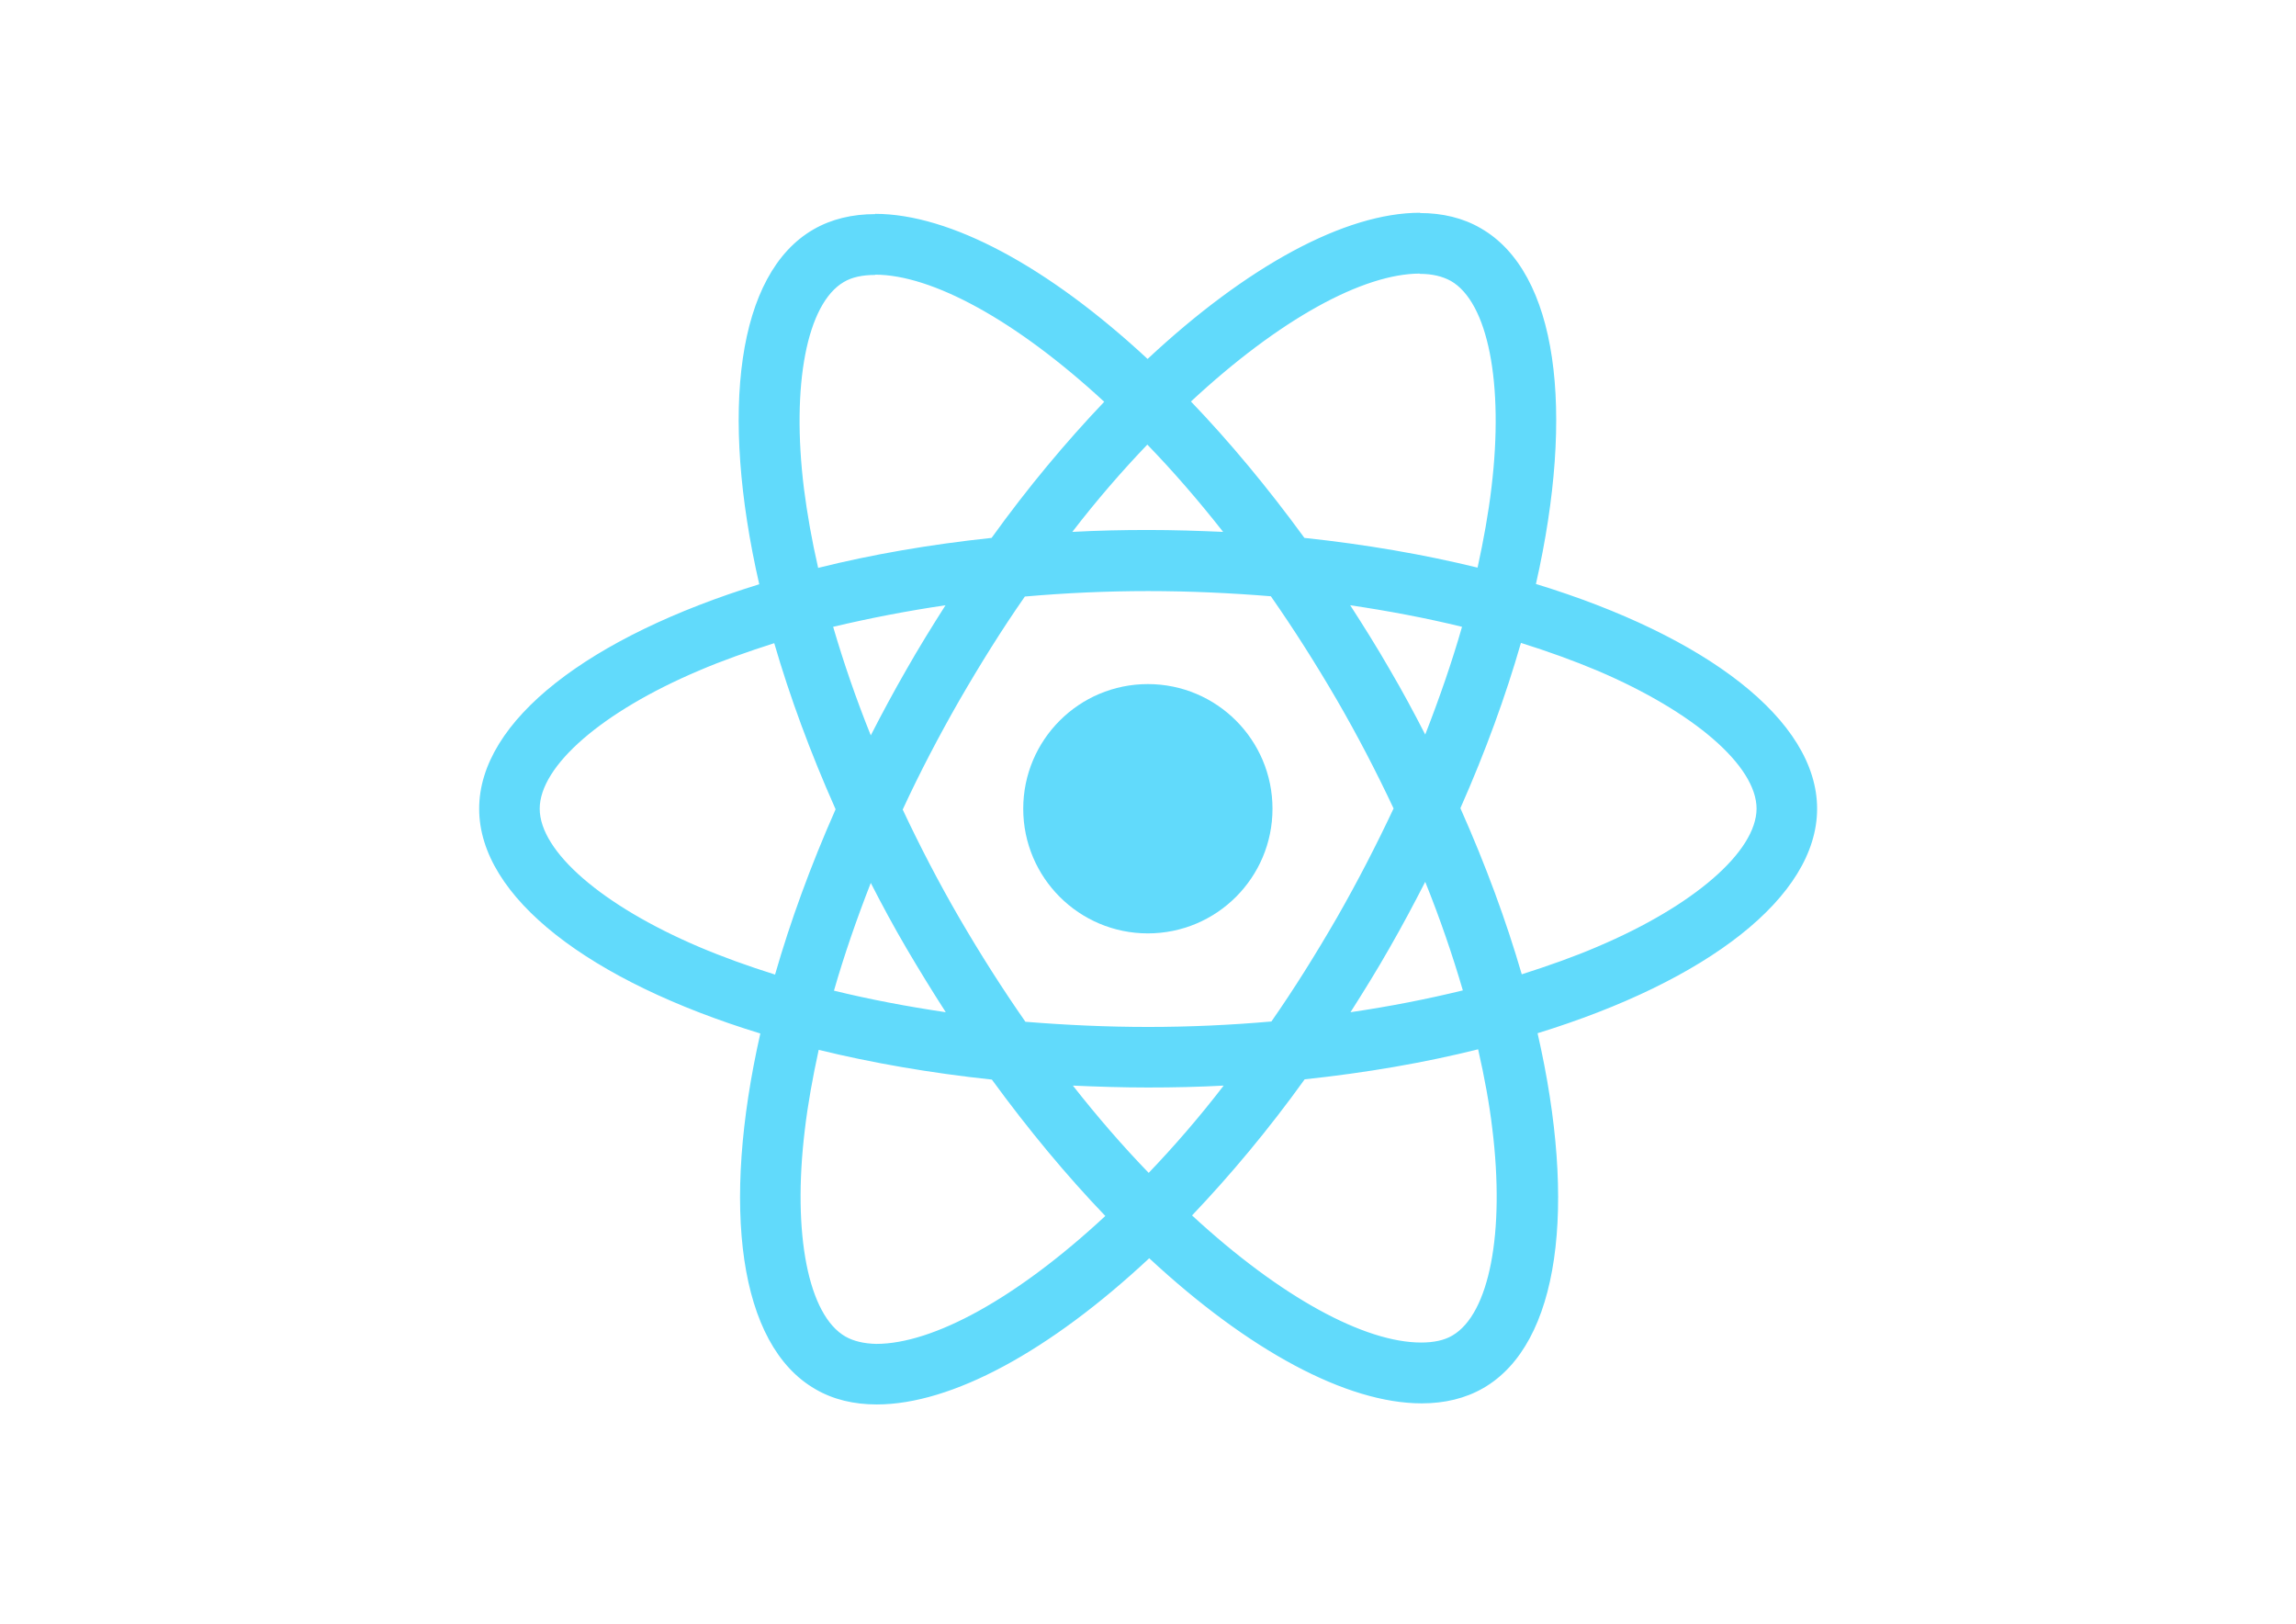
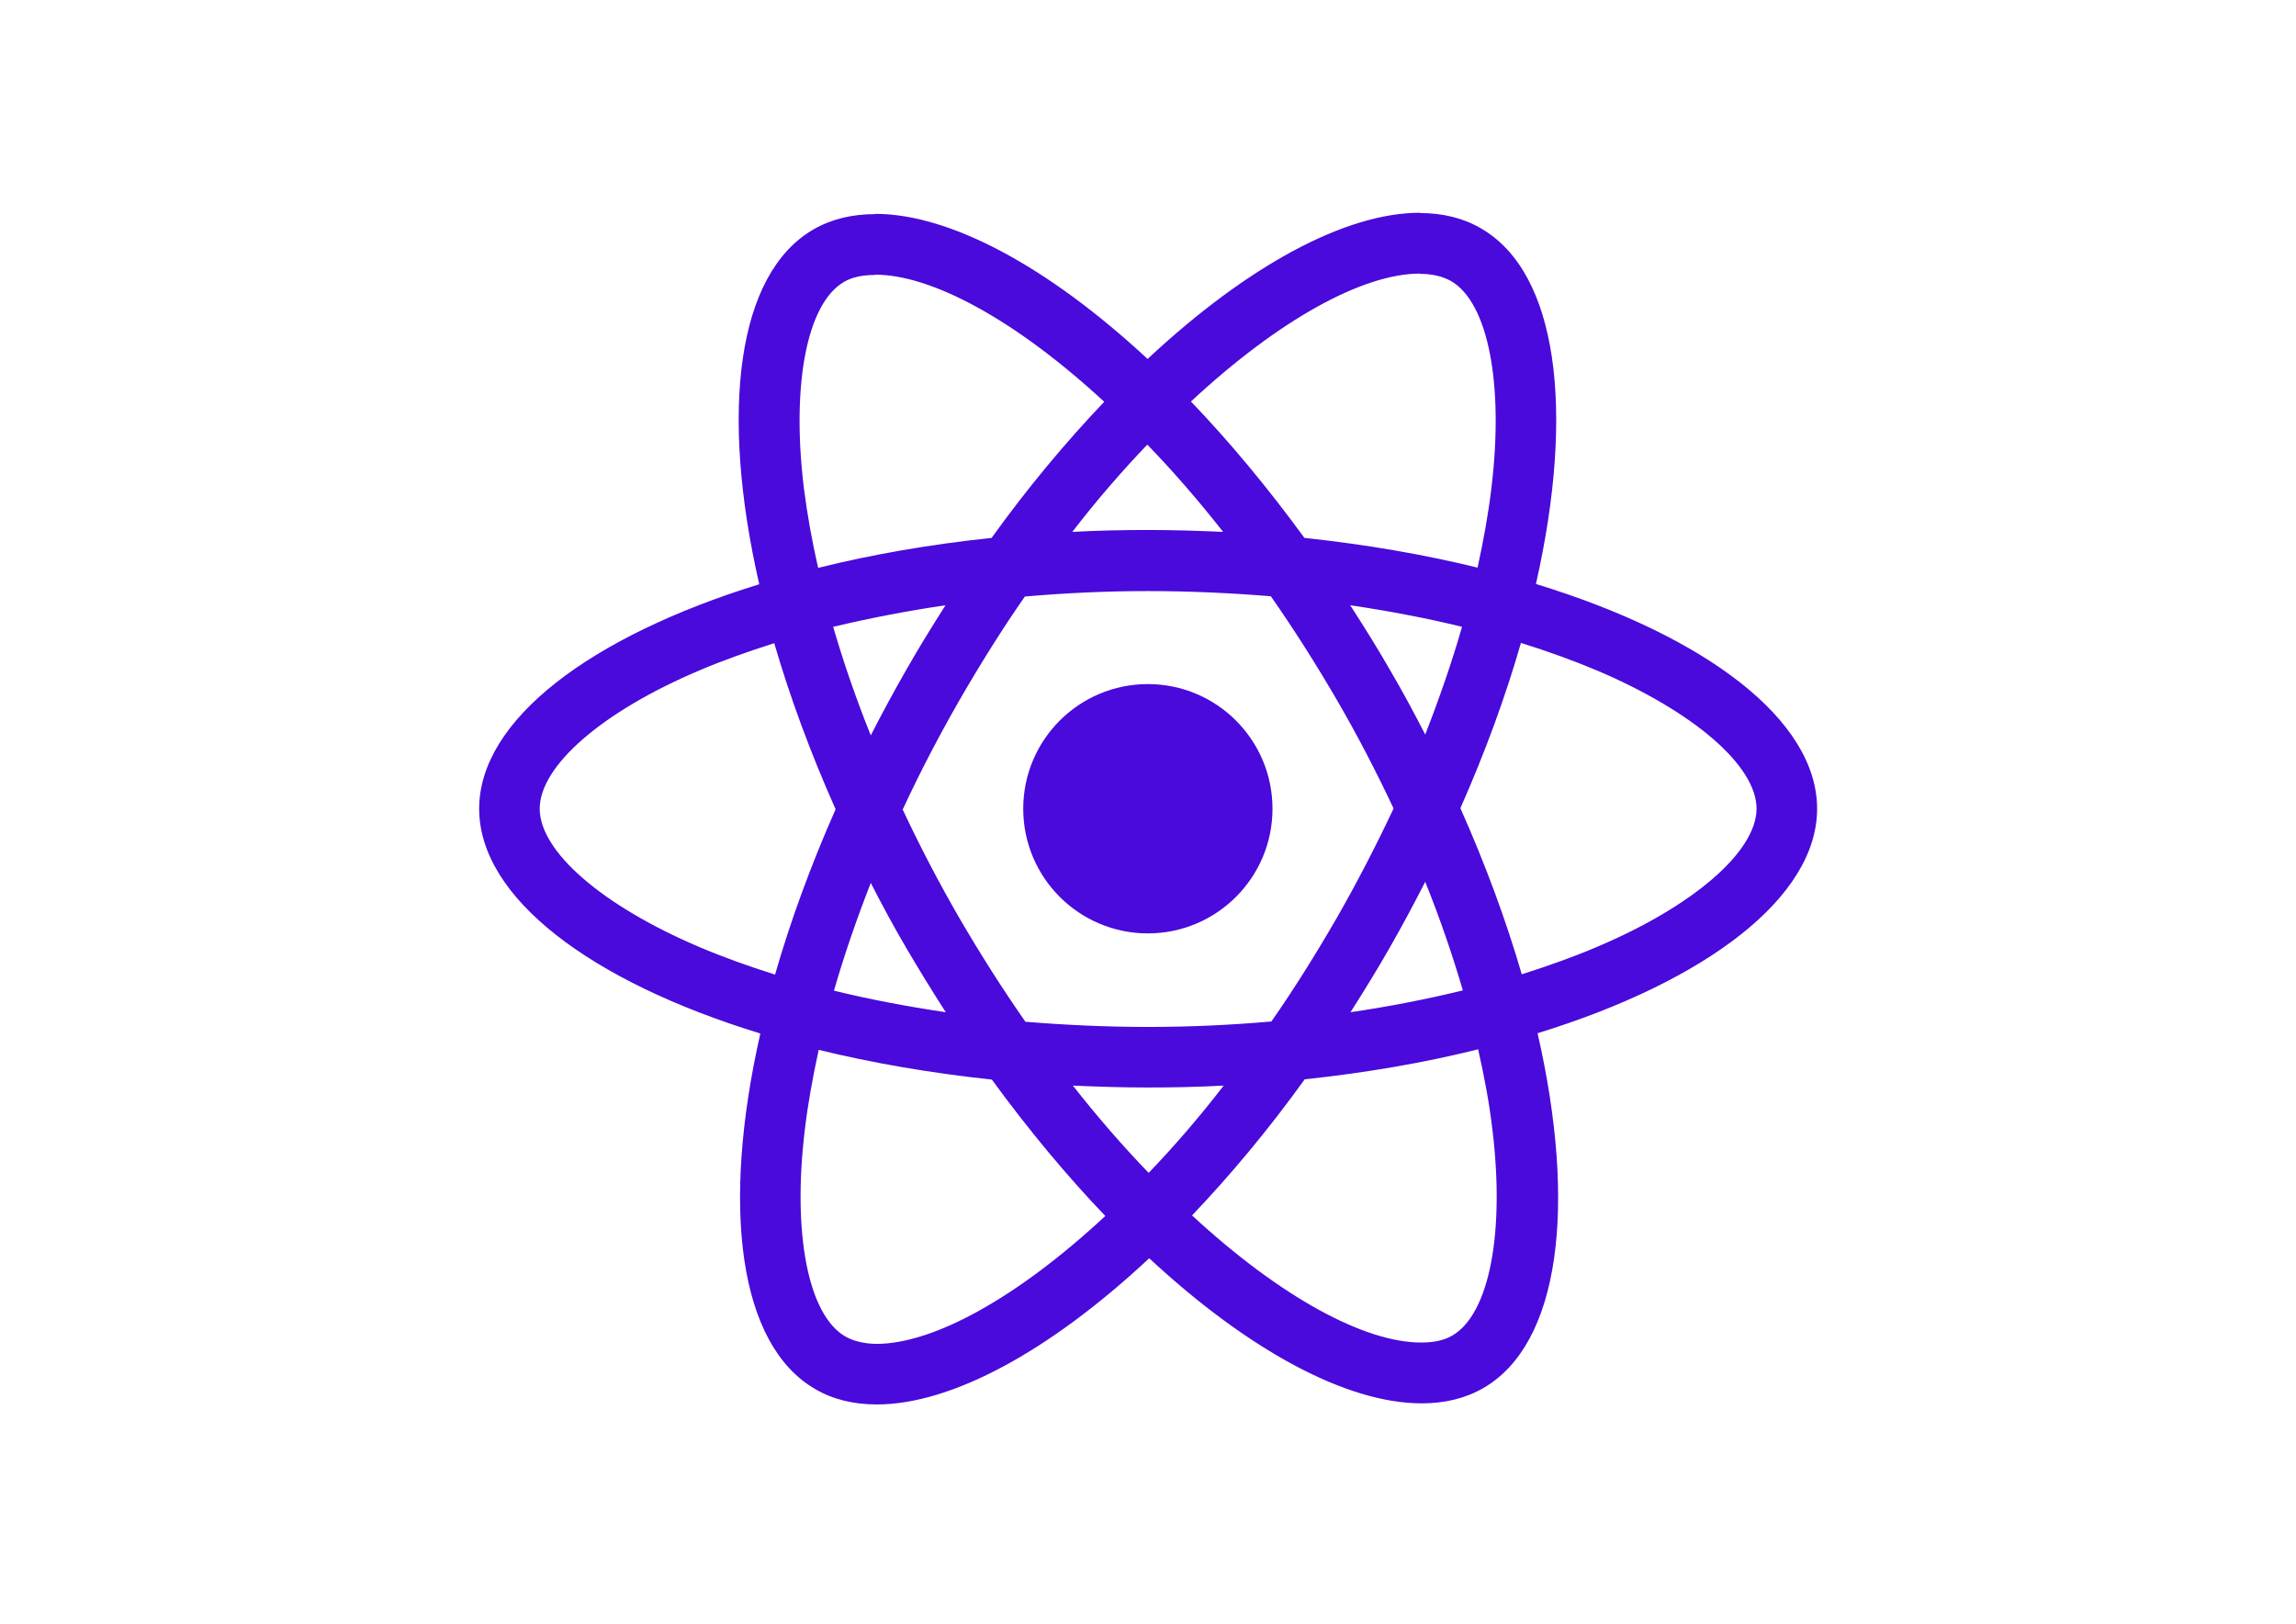
<svg xmlns="http://www.w3.org/2000/svg" viewBox="0 0 841.9 595.3">
-   <g fill="#61DAFB">
+   <g fill="#490ADB">
    <path d="M666.3 296.5c0-32.5-40.7-63.3-103.1-82.4 14.4-63.6 8-114.2-20.2-130.4-6.5-3.8-14.1-5.6-22.4-5.6v22.3c4.6 0 8.3.9 11.4 2.6 13.6 7.8 19.5 37.5 14.9 75.7-1.1 9.4-2.9 19.3-5.1 29.4-19.6-4.8-41-8.5-63.5-10.9-13.5-18.5-27.5-35.3-41.6-50 32.6-30.3 63.2-46.9 84-46.9V78c-27.5 0-63.5 19.6-99.9 53.6-36.4-33.8-72.4-53.2-99.9-53.2v22.3c20.7 0 51.4 16.5 84 46.6-14 14.7-28 31.4-41.3 49.9-22.6 2.4-44 6.1-63.6 11-2.3-10-4-19.7-5.2-29-4.7-38.2 1.1-67.9 14.6-75.8 3-1.8 6.9-2.6 11.5-2.6V78.5c-8.4 0-16 1.8-22.6 5.6-28.1 16.2-34.4 66.7-19.9 130.1-62.2 19.2-102.7 49.9-102.7 82.3 0 32.5 40.7 63.3 103.1 82.4-14.4 63.6-8 114.2 20.2 130.4 6.5 3.8 14.1 5.6 22.5 5.6 27.5 0 63.5-19.6 99.9-53.6 36.4 33.8 72.4 53.2 99.9 53.2 8.4 0 16-1.8 22.6-5.6 28.1-16.2 34.4-66.7 19.9-130.1 62-19.1 102.5-49.9 102.5-82.3zm-130.2-66.7c-3.7 12.9-8.3 26.2-13.5 39.5-4.1-8-8.4-16-13.1-24-4.6-8-9.5-15.8-14.4-23.4 14.2 2.1 27.9 4.7 41 7.9zm-45.8 106.5c-7.8 13.5-15.8 26.3-24.1 38.2-14.9 1.3-30 2-45.2 2-15.1 0-30.2-.7-45-1.9-8.3-11.9-16.4-24.6-24.2-38-7.6-13.1-14.5-26.4-20.8-39.8 6.2-13.4 13.2-26.8 20.7-39.9 7.8-13.5 15.8-26.3 24.1-38.2 14.9-1.3 30-2 45.2-2 15.1 0 30.2.7 45 1.9 8.3 11.9 16.4 24.6 24.2 38 7.6 13.1 14.5 26.4 20.8 39.8-6.3 13.4-13.2 26.8-20.7 39.9zm32.3-13c5.4 13.4 10 26.8 13.8 39.8-13.1 3.2-26.9 5.9-41.2 8 4.9-7.7 9.8-15.6 14.4-23.7 4.6-8 8.9-16.1 13-24.1zM421.2 430c-9.3-9.6-18.6-20.3-27.8-32 9 .4 18.2.7 27.5.7 9.4 0 18.7-.2 27.8-.7-9 11.7-18.3 22.4-27.5 32zm-74.4-58.9c-14.2-2.1-27.9-4.7-41-7.9 3.7-12.9 8.3-26.2 13.5-39.5 4.1 8 8.4 16 13.1 24 4.7 8 9.5 15.8 14.4 23.4zM420.7 163c9.3 9.6 18.6 20.3 27.8 32-9-.4-18.2-.7-27.5-.7-9.4 0-18.7.2-27.8.7 9-11.7 18.3-22.4 27.5-32zm-74 58.9c-4.9 7.7-9.8 15.6-14.4 23.7-4.6 8-8.9 16-13 24-5.4-13.4-10-26.8-13.8-39.8 13.1-3.1 26.9-5.8 41.2-7.9zm-90.5 125.2c-35.4-15.1-58.3-34.9-58.3-50.6 0-15.7 22.9-35.6 58.3-50.6 8.6-3.7 18-7 27.7-10.1 5.7 19.6 13.2 40 22.5 60.9-9.2 20.8-16.6 41.1-22.2 60.6-9.9-3.1-19.3-6.5-28-10.2zM310 490c-13.6-7.8-19.5-37.5-14.9-75.7 1.1-9.4 2.9-19.3 5.1-29.4 19.6 4.8 41 8.5 63.5 10.9 13.5 18.5 27.5 35.3 41.6 50-32.6 30.3-63.2 46.9-84 46.9-4.5-.1-8.3-1-11.3-2.7zm237.2-76.2c4.7 38.2-1.1 67.9-14.6 75.8-3 1.8-6.9 2.6-11.5 2.6-20.7 0-51.4-16.5-84-46.6 14-14.7 28-31.4 41.3-49.9 22.6-2.4 44-6.1 63.6-11 2.3 10.1 4.1 19.8 5.2 29.1zm38.5-66.7c-8.6 3.7-18 7-27.7 10.1-5.7-19.6-13.2-40-22.5-60.9 9.2-20.8 16.6-41.1 22.2-60.6 9.9 3.1 19.3 6.5 28.1 10.2 35.4 15.1 58.3 34.9 58.3 50.6-.1 15.7-23 35.6-58.4 50.6zM320.8 78.4z" />
    <circle cx="420.9" cy="296.5" r="45.7" />
    <path d="M520.5 78.1z" />
  </g>
</svg>
